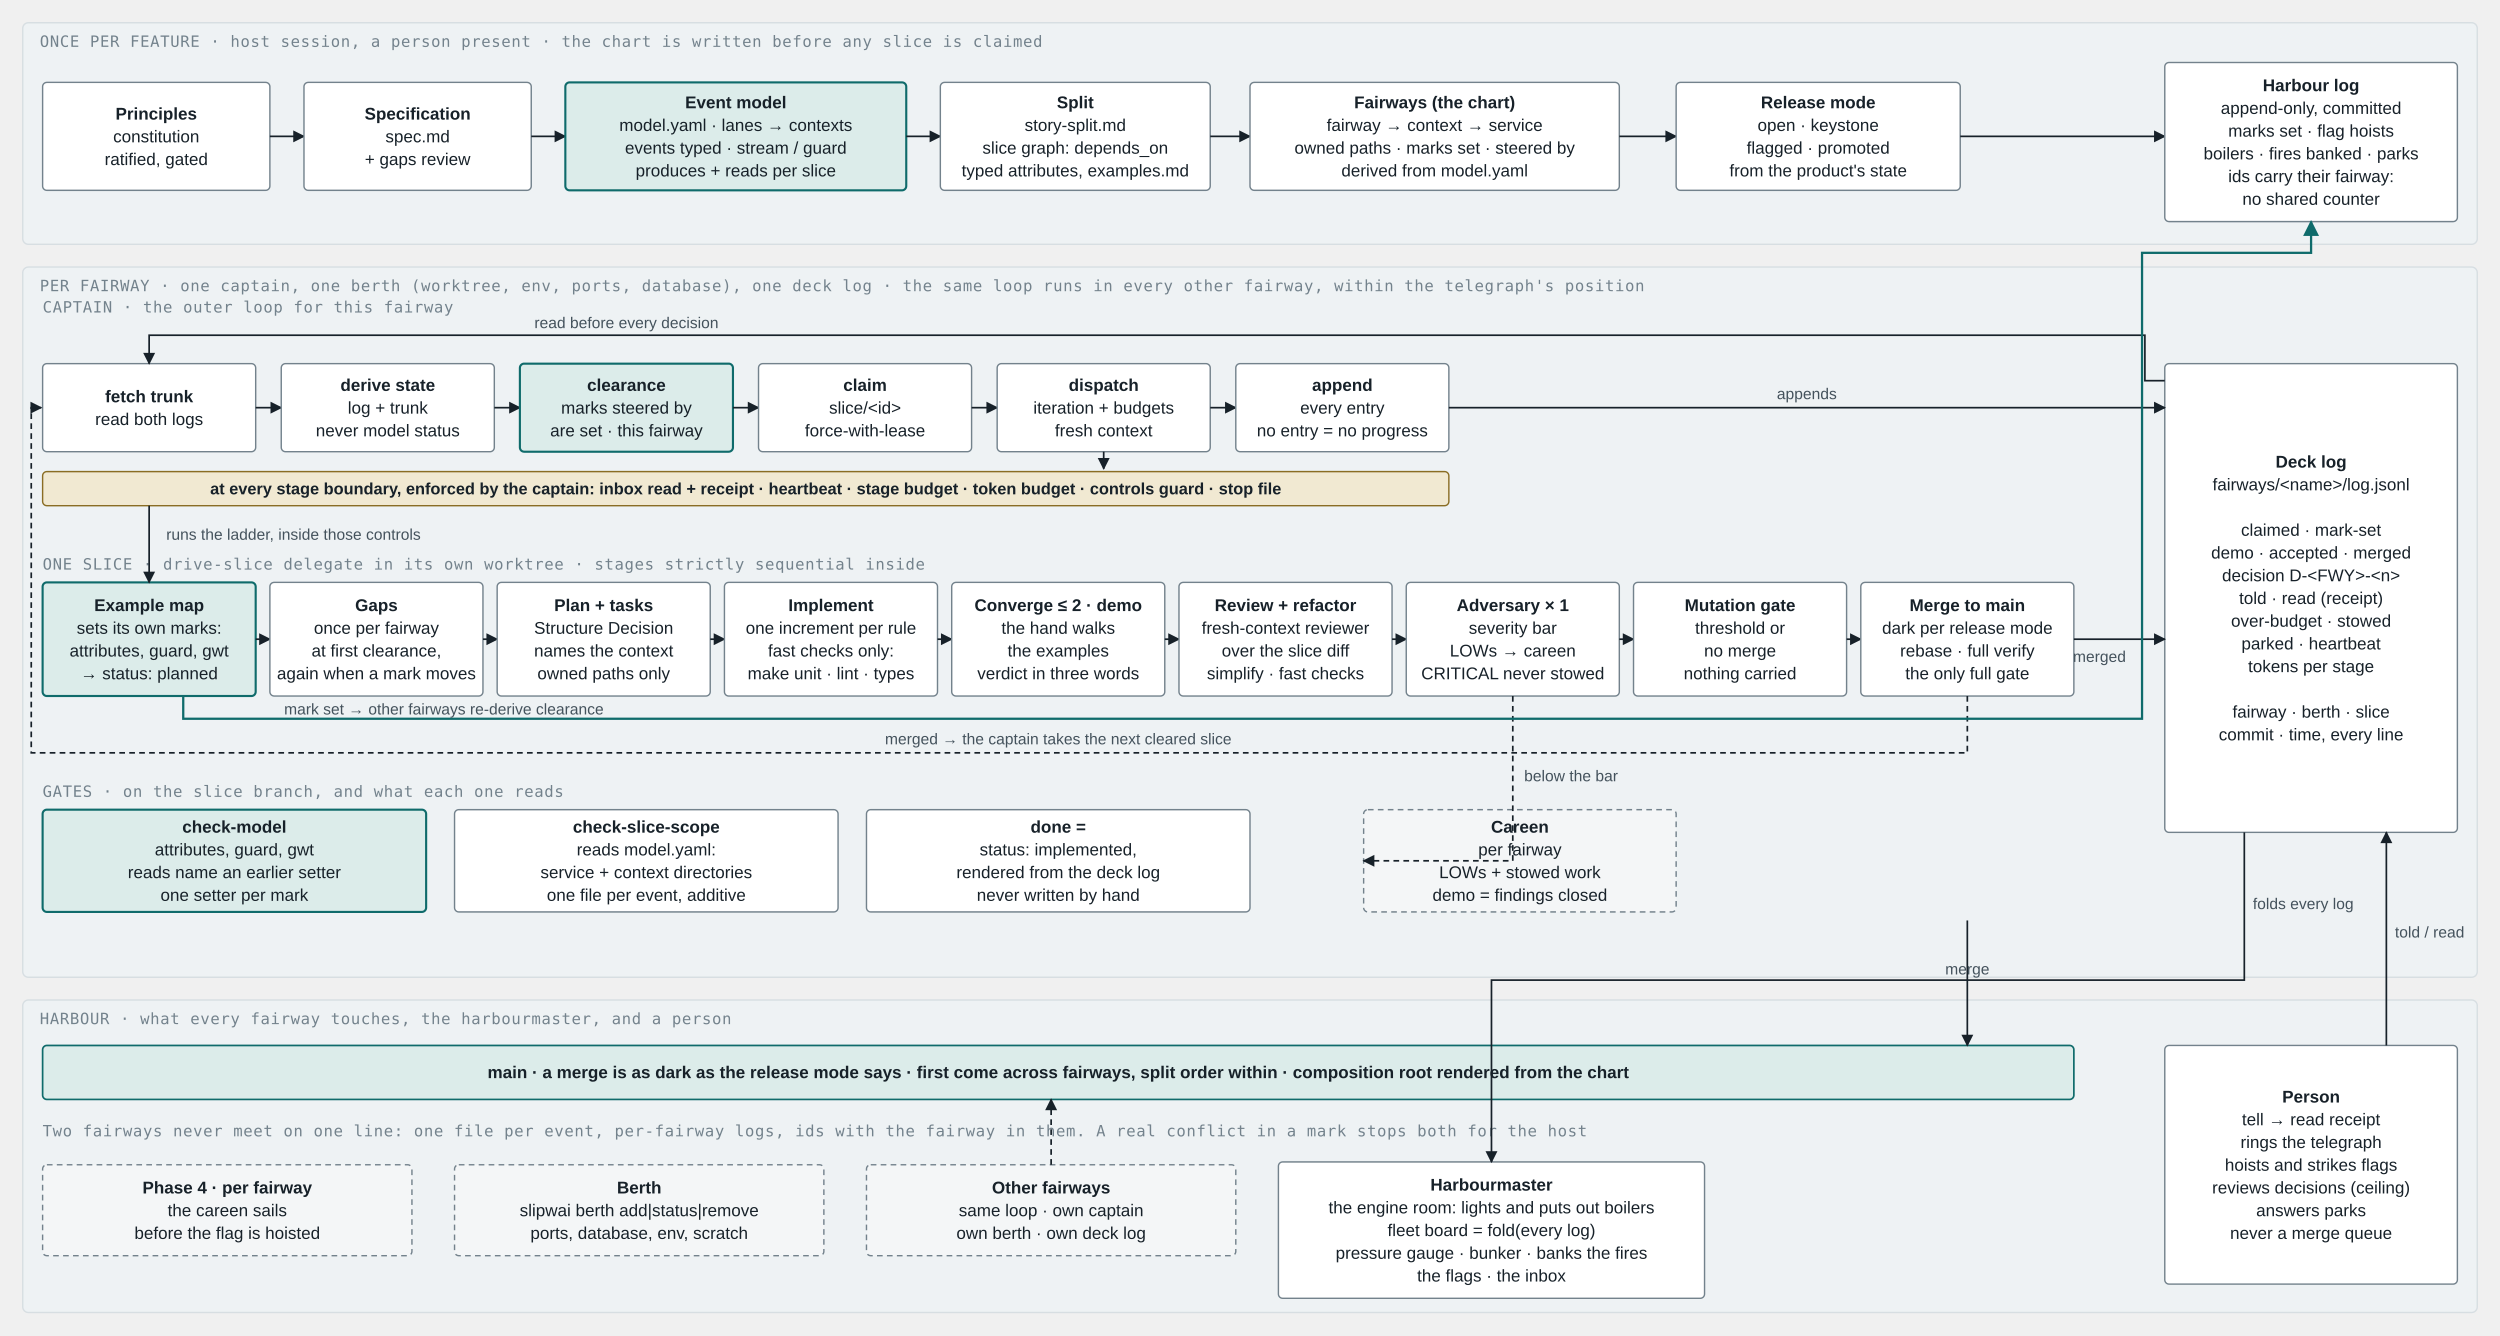
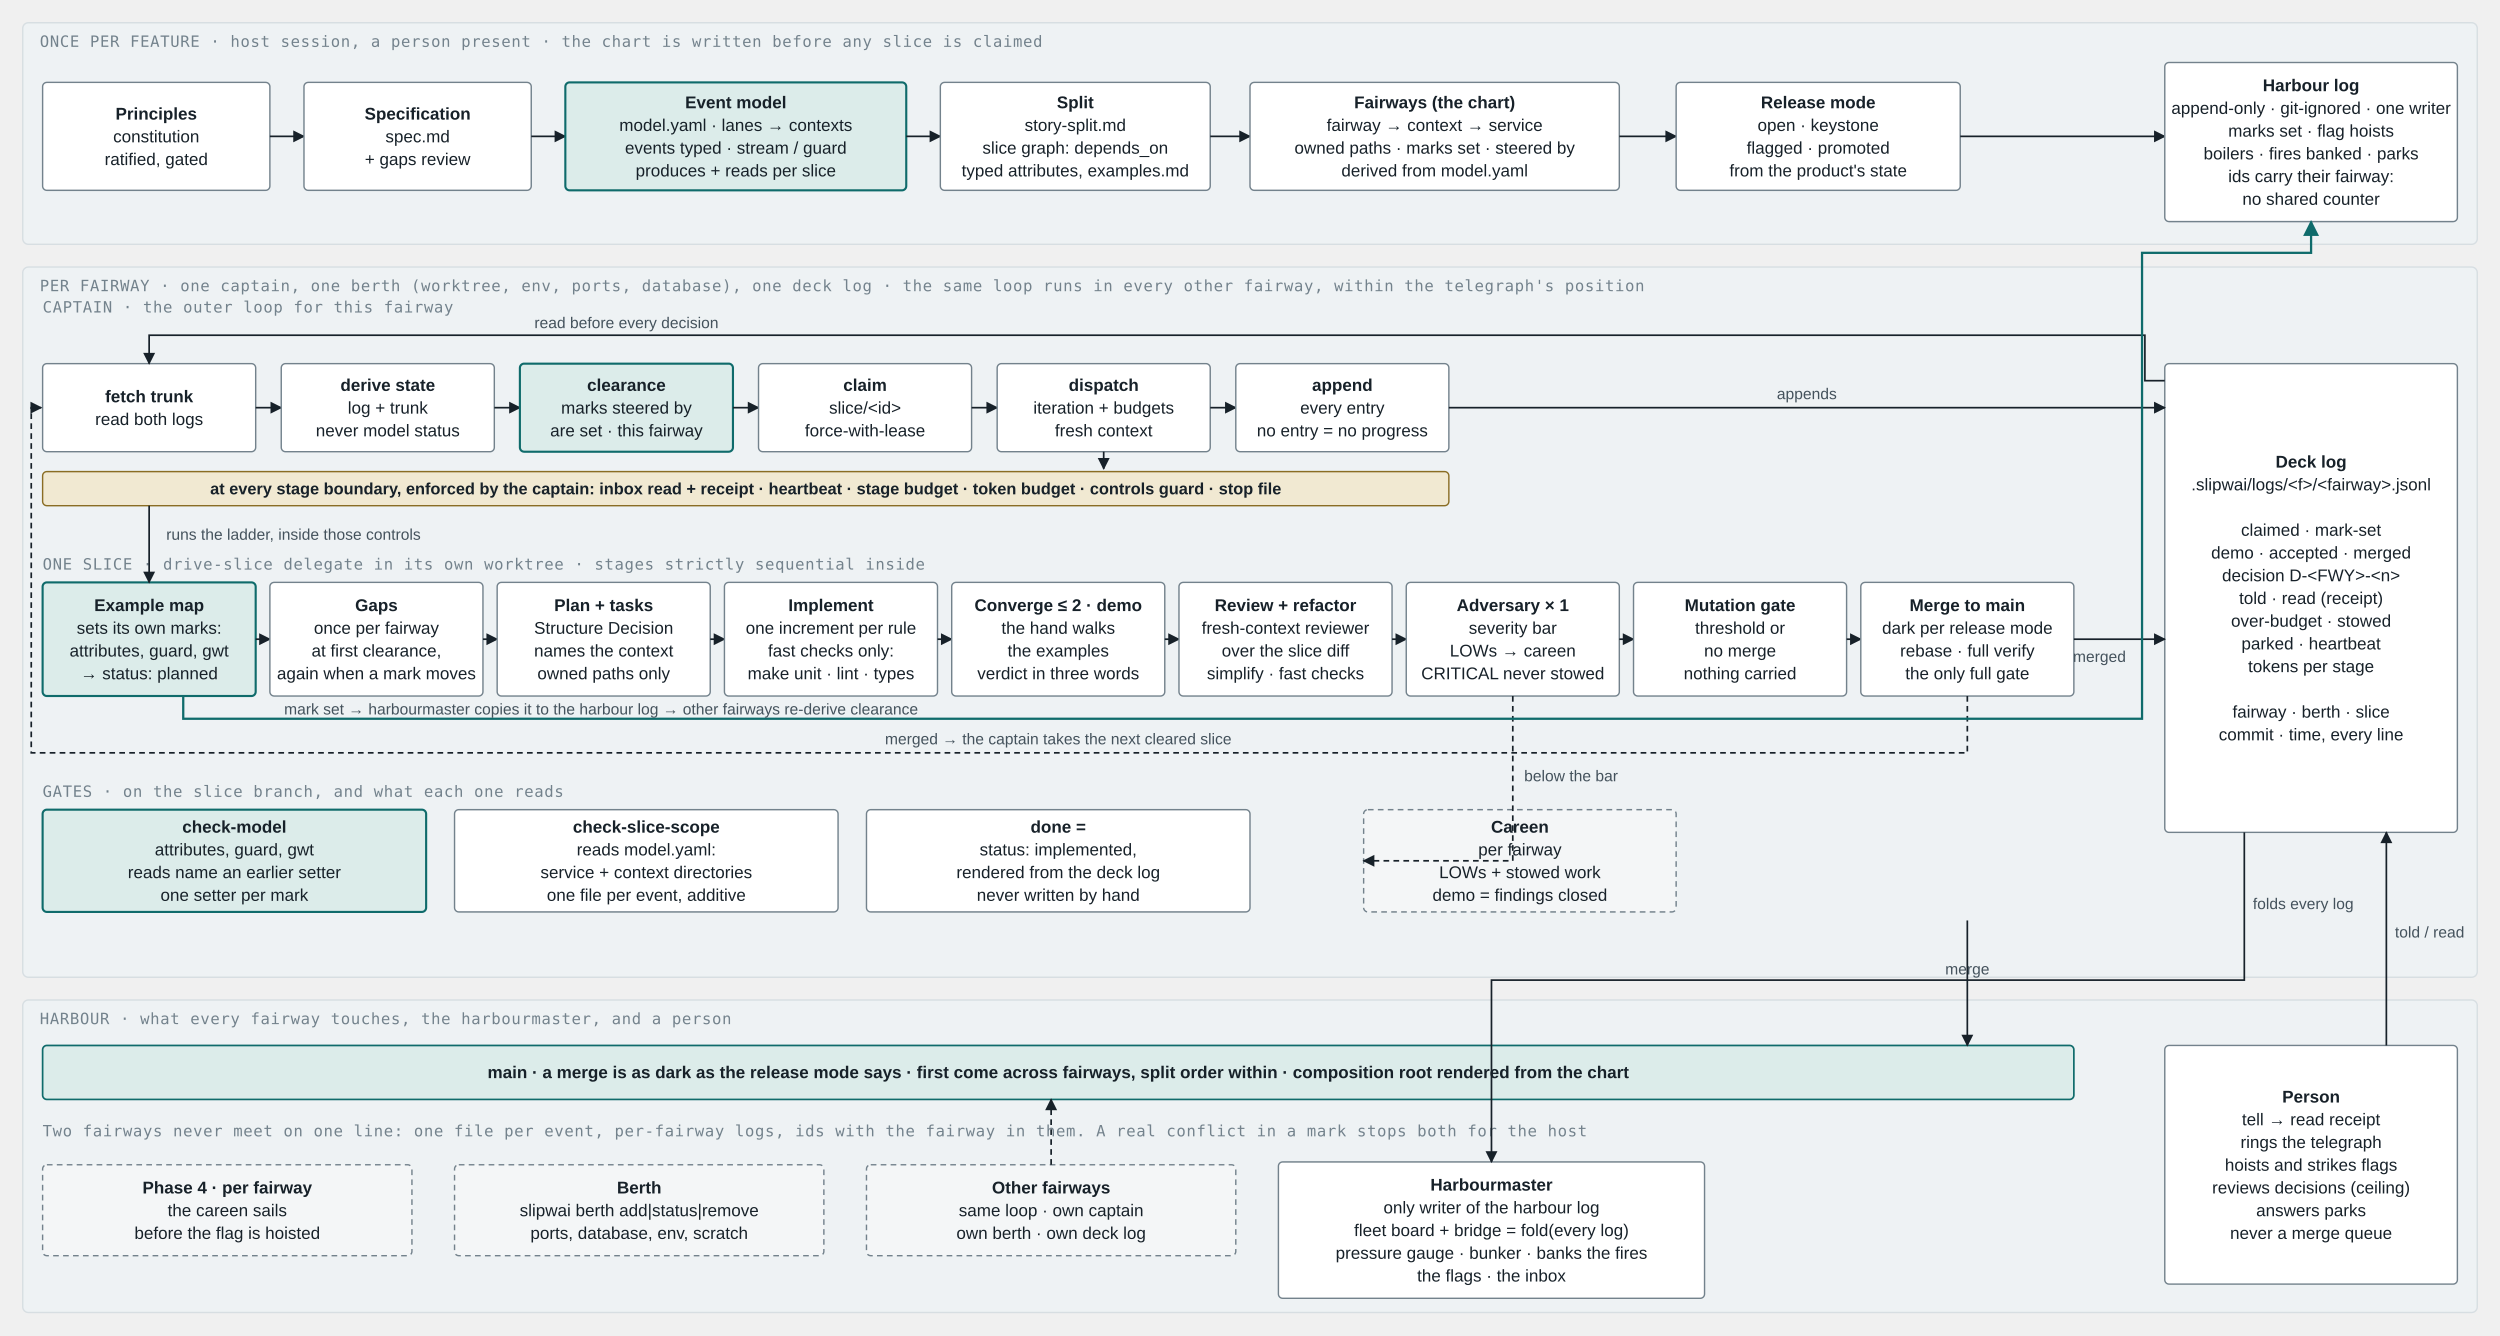
<svg xmlns="http://www.w3.org/2000/svg" viewBox="0 0 1760 940" role="img" aria-label="Event modelling profile: the new loop with fairways, one captain per fairway on a deck log under a harbourmaster">
  <defs>
    <marker id="ah" viewBox="0 0 10 10" refX="9" refY="5" markerWidth="7" markerHeight="7" orient="auto-start-reverse">
      <path d="M0,0 L10,5 L0,10 z" fill="currentColor" />
    </marker>
    <marker id="ah-hl" viewBox="0 0 10 10" refX="9" refY="5" markerWidth="7" markerHeight="7" orient="auto-start-reverse">
      <path d="M0,0 L10,5 L0,10 z" class="ahhl" />
    </marker>
  </defs>
  <style>
svg{color:#172129;font-family:"IBM Plex Sans",system-ui,-apple-system,"Segoe UI",Arial,sans-serif}
.box{fill:#fff;stroke:#73828c;stroke-width:1}.box.hl{fill:#dcecea;stroke:#0f6b6b;stroke-width:1.5}.box.dash{stroke-dasharray:4 3;fill:#f4f6f7}
.band{fill:#eef2f4;stroke:#d7dee2}.bandt{fill:#73828c;font-family:"IBM Plex Mono",ui-monospace,Menlo,monospace;letter-spacing:.04em}
.bar{fill:#f1e9d2;stroke:#8a6d24}.trunk{fill:#dcecea;stroke:#0f6b6b;stroke-width:1.2}
text{fill:#172129}.lbl{fill:#44525c}.arr{stroke:#172129;stroke-width:1.2;fill:none}.arr.hl{stroke:#0f6b6b;stroke-width:1.6}.arr.dash{stroke-dasharray:4 3}
#ah path{fill:#172129}.ahhl{fill:#0f6b6b}
</style>
  <rect class="band" x="16" y="16" width="1728" height="156" rx="4" />
  <text class="bandt" x="28" y="33" font-size="11">ONCE PER FEATURE · host session, a person present · the chart is written before any slice is claimed</text>
  <rect class="box " x="30" y="58" width="160" height="76" rx="3" />
  <text x="110.0" y="84.2" text-anchor="middle" font-size="12" font-weight="600">Principles</text>
  <text x="110.0" y="100.2" text-anchor="middle" font-size="12">constitution</text>
  <text x="110.0" y="116.2" text-anchor="middle" font-size="12">ratified, gated</text>
  <path class="arr " d="M 190,96.0 L 214,96.0" marker-end="url(#ah)" />
  <rect class="box " x="214" y="58" width="160" height="76" rx="3" />
  <text x="294.0" y="84.2" text-anchor="middle" font-size="12" font-weight="600">Specification</text>
  <text x="294.0" y="100.2" text-anchor="middle" font-size="12">spec.md</text>
  <text x="294.0" y="116.2" text-anchor="middle" font-size="12">+ gaps review</text>
  <path class="arr " d="M 374,96.0 L 398,96.0" marker-end="url(#ah)" />
  <rect class="box hl" x="398" y="58" width="240" height="76" rx="3" />
  <text x="518.0" y="76.2" text-anchor="middle" font-size="12" font-weight="600">Event model</text>
  <text x="518.0" y="92.2" text-anchor="middle" font-size="12">model.yaml · lanes → contexts</text>
  <text x="518.0" y="108.2" text-anchor="middle" font-size="12">events typed · stream / guard</text>
  <text x="518.0" y="124.2" text-anchor="middle" font-size="12">produces + reads per slice</text>
  <path class="arr " d="M 638,96.0 L 662,96.0" marker-end="url(#ah)" />
  <rect class="box " x="662" y="58" width="190" height="76" rx="3" />
  <text x="757.0" y="76.2" text-anchor="middle" font-size="12" font-weight="600">Split</text>
  <text x="757.0" y="92.2" text-anchor="middle" font-size="12">story-split.md</text>
  <text x="757.0" y="108.2" text-anchor="middle" font-size="12">slice graph: depends_on</text>
  <text x="757.0" y="124.2" text-anchor="middle" font-size="12">typed attributes, examples.md</text>
  <path class="arr " d="M 852,96.0 L 880,96.0" marker-end="url(#ah)" />
  <rect class="box " x="880" y="58" width="260" height="76" rx="3" />
  <text x="1010.0" y="76.2" text-anchor="middle" font-size="12" font-weight="600">Fairways (the chart)</text>
  <text x="1010.0" y="92.2" text-anchor="middle" font-size="12">fairway → context → service</text>
  <text x="1010.0" y="108.2" text-anchor="middle" font-size="12">owned paths · marks set · steered by</text>
  <text x="1010.0" y="124.2" text-anchor="middle" font-size="12">derived from model.yaml</text>
  <path class="arr " d="M 1140,96.0 L 1180,96.0" marker-end="url(#ah)" />
  <rect class="box " x="1180" y="58" width="200" height="76" rx="3" />
  <text x="1280.0" y="76.2" text-anchor="middle" font-size="12" font-weight="600">Release mode</text>
  <text x="1280.0" y="92.2" text-anchor="middle" font-size="12">open · keystone</text>
  <text x="1280.0" y="108.2" text-anchor="middle" font-size="12">flagged · promoted</text>
  <text x="1280.0" y="124.2" text-anchor="middle" font-size="12">from the product's state</text>
  <path class="arr " d="M 1380,96.0 L 1524,96.0" marker-end="url(#ah)" />
  <rect class="box " x="1524" y="44" width="206" height="112" rx="3" />
  <text x="1627.0" y="64.2" text-anchor="middle" font-size="12" font-weight="600">Harbour log</text>
-   <text x="1627.0" y="80.2" text-anchor="middle" font-size="12">append-only, committed</text>
+   <text x="1627.0" y="80.2" text-anchor="middle" font-size="12">append-only · git-ignored · one writer</text>
  <text x="1627.0" y="96.2" text-anchor="middle" font-size="12">marks set · flag hoists</text>
  <text x="1627.0" y="112.2" text-anchor="middle" font-size="12">boilers · fires banked · parks</text>
  <text x="1627.0" y="128.2" text-anchor="middle" font-size="12">ids carry their fairway:</text>
  <text x="1627.0" y="144.2" text-anchor="middle" font-size="12">no shared counter</text>
  <rect class="band" x="16" y="188" width="1728" height="500" rx="4" />
  <text class="bandt" x="28" y="205" font-size="11">PER FAIRWAY · one captain, one berth (worktree, env, ports, database), one deck log · the same loop runs in every other fairway, within the telegraph's position</text>
  <rect class="box " x="30" y="256" width="150" height="62" rx="3" />
  <text x="105.0" y="283.2" text-anchor="middle" font-size="12" font-weight="600">fetch trunk</text>
  <text x="105.0" y="299.2" text-anchor="middle" font-size="12">read both logs</text>
  <path class="arr " d="M 180,287.0 L 198,287.0" marker-end="url(#ah)" />
  <rect class="box " x="198" y="256" width="150" height="62" rx="3" />
  <text x="273.0" y="275.2" text-anchor="middle" font-size="12" font-weight="600">derive state</text>
  <text x="273.0" y="291.2" text-anchor="middle" font-size="12">log + trunk</text>
  <text x="273.0" y="307.2" text-anchor="middle" font-size="12">never model status</text>
  <path class="arr " d="M 348,287.0 L 366,287.0" marker-end="url(#ah)" />
  <rect class="box hl" x="366" y="256" width="150" height="62" rx="3" />
  <text x="441.0" y="275.2" text-anchor="middle" font-size="12" font-weight="600">clearance</text>
  <text x="441.0" y="291.2" text-anchor="middle" font-size="12">marks steered by</text>
  <text x="441.0" y="307.2" text-anchor="middle" font-size="12">are set · this fairway</text>
  <path class="arr " d="M 516,287.0 L 534,287.0" marker-end="url(#ah)" />
  <rect class="box " x="534" y="256" width="150" height="62" rx="3" />
  <text x="609.0" y="275.2" text-anchor="middle" font-size="12" font-weight="600">claim</text>
  <text x="609.0" y="291.2" text-anchor="middle" font-size="12">slice/&lt;id&gt;</text>
  <text x="609.0" y="307.2" text-anchor="middle" font-size="12">force-with-lease</text>
  <path class="arr " d="M 684,287.0 L 702,287.0" marker-end="url(#ah)" />
  <rect class="box " x="702" y="256" width="150" height="62" rx="3" />
  <text x="777.0" y="275.2" text-anchor="middle" font-size="12" font-weight="600">dispatch</text>
  <text x="777.0" y="291.2" text-anchor="middle" font-size="12">iteration + budgets</text>
  <text x="777.0" y="307.2" text-anchor="middle" font-size="12">fresh context</text>
  <path class="arr " d="M 852,287.0 L 870,287.0" marker-end="url(#ah)" />
  <rect class="box " x="870" y="256" width="150" height="62" rx="3" />
  <text x="945.0" y="275.2" text-anchor="middle" font-size="12" font-weight="600">append</text>
  <text x="945.0" y="291.2" text-anchor="middle" font-size="12">every entry</text>
  <text x="945.0" y="307.2" text-anchor="middle" font-size="12">no entry = no progress</text>
  <text x="30" y="220" font-size="11" class="bandt">CAPTAIN · the outer loop for this fairway</text>
  <rect class="bar" x="30" y="332" width="990" height="24" rx="3" />
  <text x="525.0" y="348" text-anchor="middle" font-size="11.5" font-weight="600">at every stage boundary, enforced by the captain: inbox read + receipt · heartbeat · stage budget · token budget · controls guard · stop file</text>
  <rect class="box hl" x="30" y="410" width="150" height="80" rx="3" />
  <text x="105.0" y="430.2" text-anchor="middle" font-size="12" font-weight="600">Example map</text>
  <text x="105.0" y="446.2" text-anchor="middle" font-size="12">sets its own marks:</text>
  <text x="105.0" y="462.2" text-anchor="middle" font-size="12">attributes, guard, gwt</text>
  <text x="105.0" y="478.2" text-anchor="middle" font-size="12">→ status: planned</text>
  <path class="arr " d="M 180,450.0 L 190,450.0" marker-end="url(#ah)" />
  <rect class="box " x="190" y="410" width="150" height="80" rx="3" />
  <text x="265.0" y="430.2" text-anchor="middle" font-size="12" font-weight="600">Gaps</text>
  <text x="265.0" y="446.2" text-anchor="middle" font-size="12">once per fairway</text>
  <text x="265.0" y="462.2" text-anchor="middle" font-size="12">at first clearance,</text>
  <text x="265.0" y="478.2" text-anchor="middle" font-size="12">again when a mark moves</text>
  <path class="arr " d="M 340,450.0 L 350,450.0" marker-end="url(#ah)" />
  <rect class="box " x="350" y="410" width="150" height="80" rx="3" />
  <text x="425.0" y="430.2" text-anchor="middle" font-size="12" font-weight="600">Plan + tasks</text>
  <text x="425.0" y="446.2" text-anchor="middle" font-size="12">Structure Decision</text>
  <text x="425.0" y="462.2" text-anchor="middle" font-size="12">names the context</text>
  <text x="425.0" y="478.2" text-anchor="middle" font-size="12">owned paths only</text>
  <path class="arr " d="M 500,450.0 L 510,450.0" marker-end="url(#ah)" />
  <rect class="box " x="510" y="410" width="150" height="80" rx="3" />
  <text x="585.0" y="430.2" text-anchor="middle" font-size="12" font-weight="600">Implement</text>
  <text x="585.0" y="446.2" text-anchor="middle" font-size="12">one increment per rule</text>
  <text x="585.0" y="462.2" text-anchor="middle" font-size="12">fast checks only:</text>
  <text x="585.0" y="478.2" text-anchor="middle" font-size="12">make unit · lint · types</text>
  <path class="arr " d="M 660,450.0 L 670,450.0" marker-end="url(#ah)" />
  <rect class="box " x="670" y="410" width="150" height="80" rx="3" />
  <text x="745.0" y="430.2" text-anchor="middle" font-size="12" font-weight="600">Converge ≤ 2 · demo</text>
  <text x="745.0" y="446.2" text-anchor="middle" font-size="12">the hand walks</text>
  <text x="745.0" y="462.2" text-anchor="middle" font-size="12">the examples</text>
  <text x="745.0" y="478.2" text-anchor="middle" font-size="12">verdict in three words</text>
  <path class="arr " d="M 820,450.0 L 830,450.0" marker-end="url(#ah)" />
  <rect class="box " x="830" y="410" width="150" height="80" rx="3" />
  <text x="905.0" y="430.2" text-anchor="middle" font-size="12" font-weight="600">Review + refactor</text>
  <text x="905.0" y="446.2" text-anchor="middle" font-size="12">fresh-context reviewer</text>
  <text x="905.0" y="462.2" text-anchor="middle" font-size="12">over the slice diff</text>
  <text x="905.0" y="478.2" text-anchor="middle" font-size="12">simplify · fast checks</text>
  <path class="arr " d="M 980,450.0 L 990,450.0" marker-end="url(#ah)" />
  <rect class="box " x="990" y="410" width="150" height="80" rx="3" />
  <text x="1065.0" y="430.2" text-anchor="middle" font-size="12" font-weight="600">Adversary × 1</text>
  <text x="1065.0" y="446.2" text-anchor="middle" font-size="12">severity bar</text>
  <text x="1065.0" y="462.2" text-anchor="middle" font-size="12">LOWs → careen</text>
  <text x="1065.0" y="478.2" text-anchor="middle" font-size="12">CRITICAL never stowed</text>
  <path class="arr " d="M 1140,450.0 L 1150,450.0" marker-end="url(#ah)" />
  <rect class="box " x="1150" y="410" width="150" height="80" rx="3" />
  <text x="1225.0" y="430.2" text-anchor="middle" font-size="12" font-weight="600">Mutation gate</text>
  <text x="1225.0" y="446.2" text-anchor="middle" font-size="12">threshold or</text>
  <text x="1225.0" y="462.2" text-anchor="middle" font-size="12">no merge</text>
  <text x="1225.0" y="478.2" text-anchor="middle" font-size="12">nothing carried</text>
  <path class="arr " d="M 1300,450.0 L 1310,450.0" marker-end="url(#ah)" />
  <rect class="box " x="1310" y="410" width="150" height="80" rx="3" />
  <text x="1385.0" y="430.2" text-anchor="middle" font-size="12" font-weight="600">Merge to main</text>
  <text x="1385.0" y="446.2" text-anchor="middle" font-size="12">dark per release mode</text>
  <text x="1385.0" y="462.2" text-anchor="middle" font-size="12">rebase · full verify</text>
  <text x="1385.0" y="478.2" text-anchor="middle" font-size="12">the only full gate</text>
  <text x="30" y="401" font-size="11" class="bandt">ONE SLICE · drive-slice delegate in its own worktree · stages strictly sequential inside</text>
  <path class="arr " d="M 777.0,318 L 777.0,330" marker-end="url(#ah)" />
  <path class="arr " d="M 105.0,356 L 105.0,410" marker-end="url(#ah)" />
  <text class="lbl" x="117.0" y="380" text-anchor="start" font-size="11">runs the ladder, inside those controls</text>
  <path class="arr dash" d="M 1385.0,490 L 1385.0,530 L 22,530 L 22,287.0 L 29,287.0" marker-end="url(#ah)" />
  <text class="lbl" x="745.0" y="524" text-anchor="middle" font-size="11">merged → the captain takes the next cleared slice</text>
  <rect class="box hl" x="30" y="570" width="270" height="72" rx="3" />
  <text x="165.0" y="586.2" text-anchor="middle" font-size="12" font-weight="600">check-model</text>
  <text x="165.0" y="602.2" text-anchor="middle" font-size="12">attributes, guard, gwt</text>
  <text x="165.0" y="618.2" text-anchor="middle" font-size="12">reads name an earlier setter</text>
  <text x="165.0" y="634.2" text-anchor="middle" font-size="12">one setter per mark</text>
  <rect class="box " x="320" y="570" width="270" height="72" rx="3" />
  <text x="455.0" y="586.2" text-anchor="middle" font-size="12" font-weight="600">check-slice-scope</text>
  <text x="455.0" y="602.2" text-anchor="middle" font-size="12">reads model.yaml:</text>
  <text x="455.0" y="618.2" text-anchor="middle" font-size="12">service + context directories</text>
  <text x="455.0" y="634.2" text-anchor="middle" font-size="12">one file per event, additive</text>
  <rect class="box " x="610" y="570" width="270" height="72" rx="3" />
  <text x="745.0" y="586.2" text-anchor="middle" font-size="12" font-weight="600">done =</text>
  <text x="745.0" y="602.2" text-anchor="middle" font-size="12">status: implemented,</text>
  <text x="745.0" y="618.2" text-anchor="middle" font-size="12">rendered from the deck log</text>
  <text x="745.0" y="634.2" text-anchor="middle" font-size="12">never written by hand</text>
  <text x="30" y="561" font-size="11" class="bandt">GATES · on the slice branch, and what each one reads</text>
  <rect class="box dash" x="960" y="570" width="220" height="72" rx="3" />
  <text x="1070.0" y="586.2" text-anchor="middle" font-size="12" font-weight="600">Careen</text>
  <text x="1070.0" y="602.2" text-anchor="middle" font-size="12">per fairway</text>
  <text x="1070.0" y="618.2" text-anchor="middle" font-size="12">LOWs + stowed work</text>
  <text x="1070.0" y="634.2" text-anchor="middle" font-size="12">demo = findings closed</text>
  <path class="arr dash" d="M 1065.0,490 L 1065.0,606.0 L 960,606.0" marker-end="url(#ah)" />
  <text class="lbl" x="1073.0" y="550" text-anchor="start" font-size="11">below the bar</text>
  <rect class="box " x="1524" y="256" width="206" height="330" rx="3" />
  <text x="1627.0" y="329.2" text-anchor="middle" font-size="12" font-weight="600">Deck log</text>
-   <text x="1627.0" y="345.2" text-anchor="middle" font-size="12">fairways/&lt;name&gt;/log.jsonl</text>
+   <text x="1627.0" y="345.2" text-anchor="middle" font-size="12">.slipwai/logs/&lt;f&gt;/&lt;fairway&gt;.jsonl</text>
  <text x="1627.0" y="361.2" text-anchor="middle" font-size="12" />
  <text x="1627.0" y="377.2" text-anchor="middle" font-size="12">claimed · mark-set</text>
  <text x="1627.0" y="393.2" text-anchor="middle" font-size="12">demo · accepted · merged</text>
  <text x="1627.0" y="409.2" text-anchor="middle" font-size="12">decision D-&lt;FWY&gt;-&lt;n&gt;</text>
  <text x="1627.0" y="425.2" text-anchor="middle" font-size="12">told · read (receipt)</text>
  <text x="1627.0" y="441.2" text-anchor="middle" font-size="12">over-budget · stowed</text>
  <text x="1627.0" y="457.2" text-anchor="middle" font-size="12">parked · heartbeat</text>
  <text x="1627.0" y="473.2" text-anchor="middle" font-size="12">tokens per stage</text>
  <text x="1627.0" y="489.2" text-anchor="middle" font-size="12" />
  <text x="1627.0" y="505.2" text-anchor="middle" font-size="12">fairway · berth · slice</text>
  <text x="1627.0" y="521.2" text-anchor="middle" font-size="12">commit · time, every line</text>
  <path class="arr " d="M 1020,287.0 L 1524,287.0" marker-end="url(#ah)" />
  <text class="lbl" x="1272.0" y="281.0" text-anchor="middle" font-size="11">appends</text>
  <path class="arr " d="M 1524,268 L 1510,268 L 1510,236 L 105.0,236 L 105.0,256" marker-end="url(#ah)" />
  <text class="lbl" x="441.0" y="231" text-anchor="middle" font-size="11">read before every decision</text>
  <path class="arr " d="M 1460,450.0 L 1524,450.0" marker-end="url(#ah)" />
  <text class="lbl" x="1478" y="466.0" text-anchor="middle" font-size="11">merged</text>
  <path class="arr hl " d="M 129.0,490 L 129.0,506 L 1508,506 L 1508,178 L 1627,178 L 1627,156" marker-end="url(#ah-hl)" />
-   <text class="lbl" x="200" y="503" text-anchor="start" font-size="11">mark set → other fairways re-derive clearance</text>
+   <text class="lbl" x="200" y="503" text-anchor="start" font-size="11">mark set → harbourmaster copies it to the harbour log → other fairways re-derive clearance</text>
  <rect class="band" x="16" y="704" width="1728" height="220" rx="4" />
  <text class="bandt" x="28" y="721" font-size="11">HARBOUR · what every fairway touches, the harbourmaster, and a person</text>
  <rect class="trunk" x="30" y="736" width="1430" height="38" rx="3" />
  <text x="745" y="759" text-anchor="middle" font-size="12" font-weight="600">main · a merge is as dark as the release mode says · first come across fairways, split order within · composition root rendered from the chart</text>
  <path class="arr " d="M 1385.0,648 L 1385.0,736" marker-end="url(#ah)" />
  <text class="lbl" x="1385.0" y="686.0" text-anchor="middle" font-size="11">merge</text>
  <text x="30" y="800" font-size="11" class="bandt">Two fairways never meet on one line: one file per event, per-fairway logs, ids with the fairway in them. A real conflict in a mark stops both for the host</text>
  <rect class="box dash" x="30" y="820" width="260" height="64" rx="3" />
  <text x="160.0" y="840.2" text-anchor="middle" font-size="12" font-weight="600">Phase 4 · per fairway</text>
  <text x="160.0" y="856.2" text-anchor="middle" font-size="12">the careen sails</text>
  <text x="160.0" y="872.2" text-anchor="middle" font-size="12">before the flag is hoisted</text>
  <rect class="box dash" x="320" y="820" width="260" height="64" rx="3" />
  <text x="450.0" y="840.2" text-anchor="middle" font-size="12" font-weight="600">Berth</text>
  <text x="450.0" y="856.2" text-anchor="middle" font-size="12">slipwai berth add|status|remove</text>
  <text x="450.0" y="872.2" text-anchor="middle" font-size="12">ports, database, env, scratch</text>
  <rect class="box dash" x="610" y="820" width="260" height="64" rx="3" />
  <text x="740.0" y="840.2" text-anchor="middle" font-size="12" font-weight="600">Other fairways</text>
  <text x="740.0" y="856.2" text-anchor="middle" font-size="12">same loop · own captain</text>
  <text x="740.0" y="872.2" text-anchor="middle" font-size="12">own berth · own deck log</text>
  <path class="arr dash" d="M 740,820 L 740,774" marker-end="url(#ah)" />
  <rect class="box " x="900" y="818" width="300" height="96" rx="3" />
  <text x="1050.0" y="838.2" text-anchor="middle" font-size="12" font-weight="600">Harbourmaster</text>
-   <text x="1050.0" y="854.2" text-anchor="middle" font-size="12">the engine room: lights and puts out boilers</text>
-   <text x="1050.0" y="870.2" text-anchor="middle" font-size="12">fleet board = fold(every log)</text>
+   <text x="1050.0" y="854.2" text-anchor="middle" font-size="12">only writer of the harbour log</text>
+   <text x="1050.0" y="870.2" text-anchor="middle" font-size="12">fleet board + bridge = fold(every log)</text>
  <text x="1050.0" y="886.2" text-anchor="middle" font-size="12">pressure gauge · bunker · banks the fires</text>
  <text x="1050.0" y="902.2" text-anchor="middle" font-size="12">the flags · the inbox</text>
  <path class="arr " d="M 1580,586 L 1580,690 L 1050,690 L 1050,818" marker-end="url(#ah)" />
  <text class="lbl" x="1586" y="640" text-anchor="start" font-size="11">folds every log</text>
  <rect class="box " x="1524" y="736" width="206" height="168" rx="3" />
  <text x="1627.0" y="776.2" text-anchor="middle" font-size="12" font-weight="600">Person</text>
  <text x="1627.0" y="792.2" text-anchor="middle" font-size="12">tell → read receipt</text>
  <text x="1627.0" y="808.2" text-anchor="middle" font-size="12">rings the telegraph</text>
  <text x="1627.0" y="824.2" text-anchor="middle" font-size="12">hoists and strikes flags</text>
  <text x="1627.0" y="840.2" text-anchor="middle" font-size="12">reviews decisions (ceiling)</text>
  <text x="1627.0" y="856.2" text-anchor="middle" font-size="12">answers parks</text>
  <text x="1627.0" y="872.2" text-anchor="middle" font-size="12">never a merge queue</text>
  <path class="arr " d="M 1680,736 L 1680,586" marker-end="url(#ah)" />
  <text class="lbl" x="1686" y="660" text-anchor="start" font-size="11">told / read</text>
</svg>
